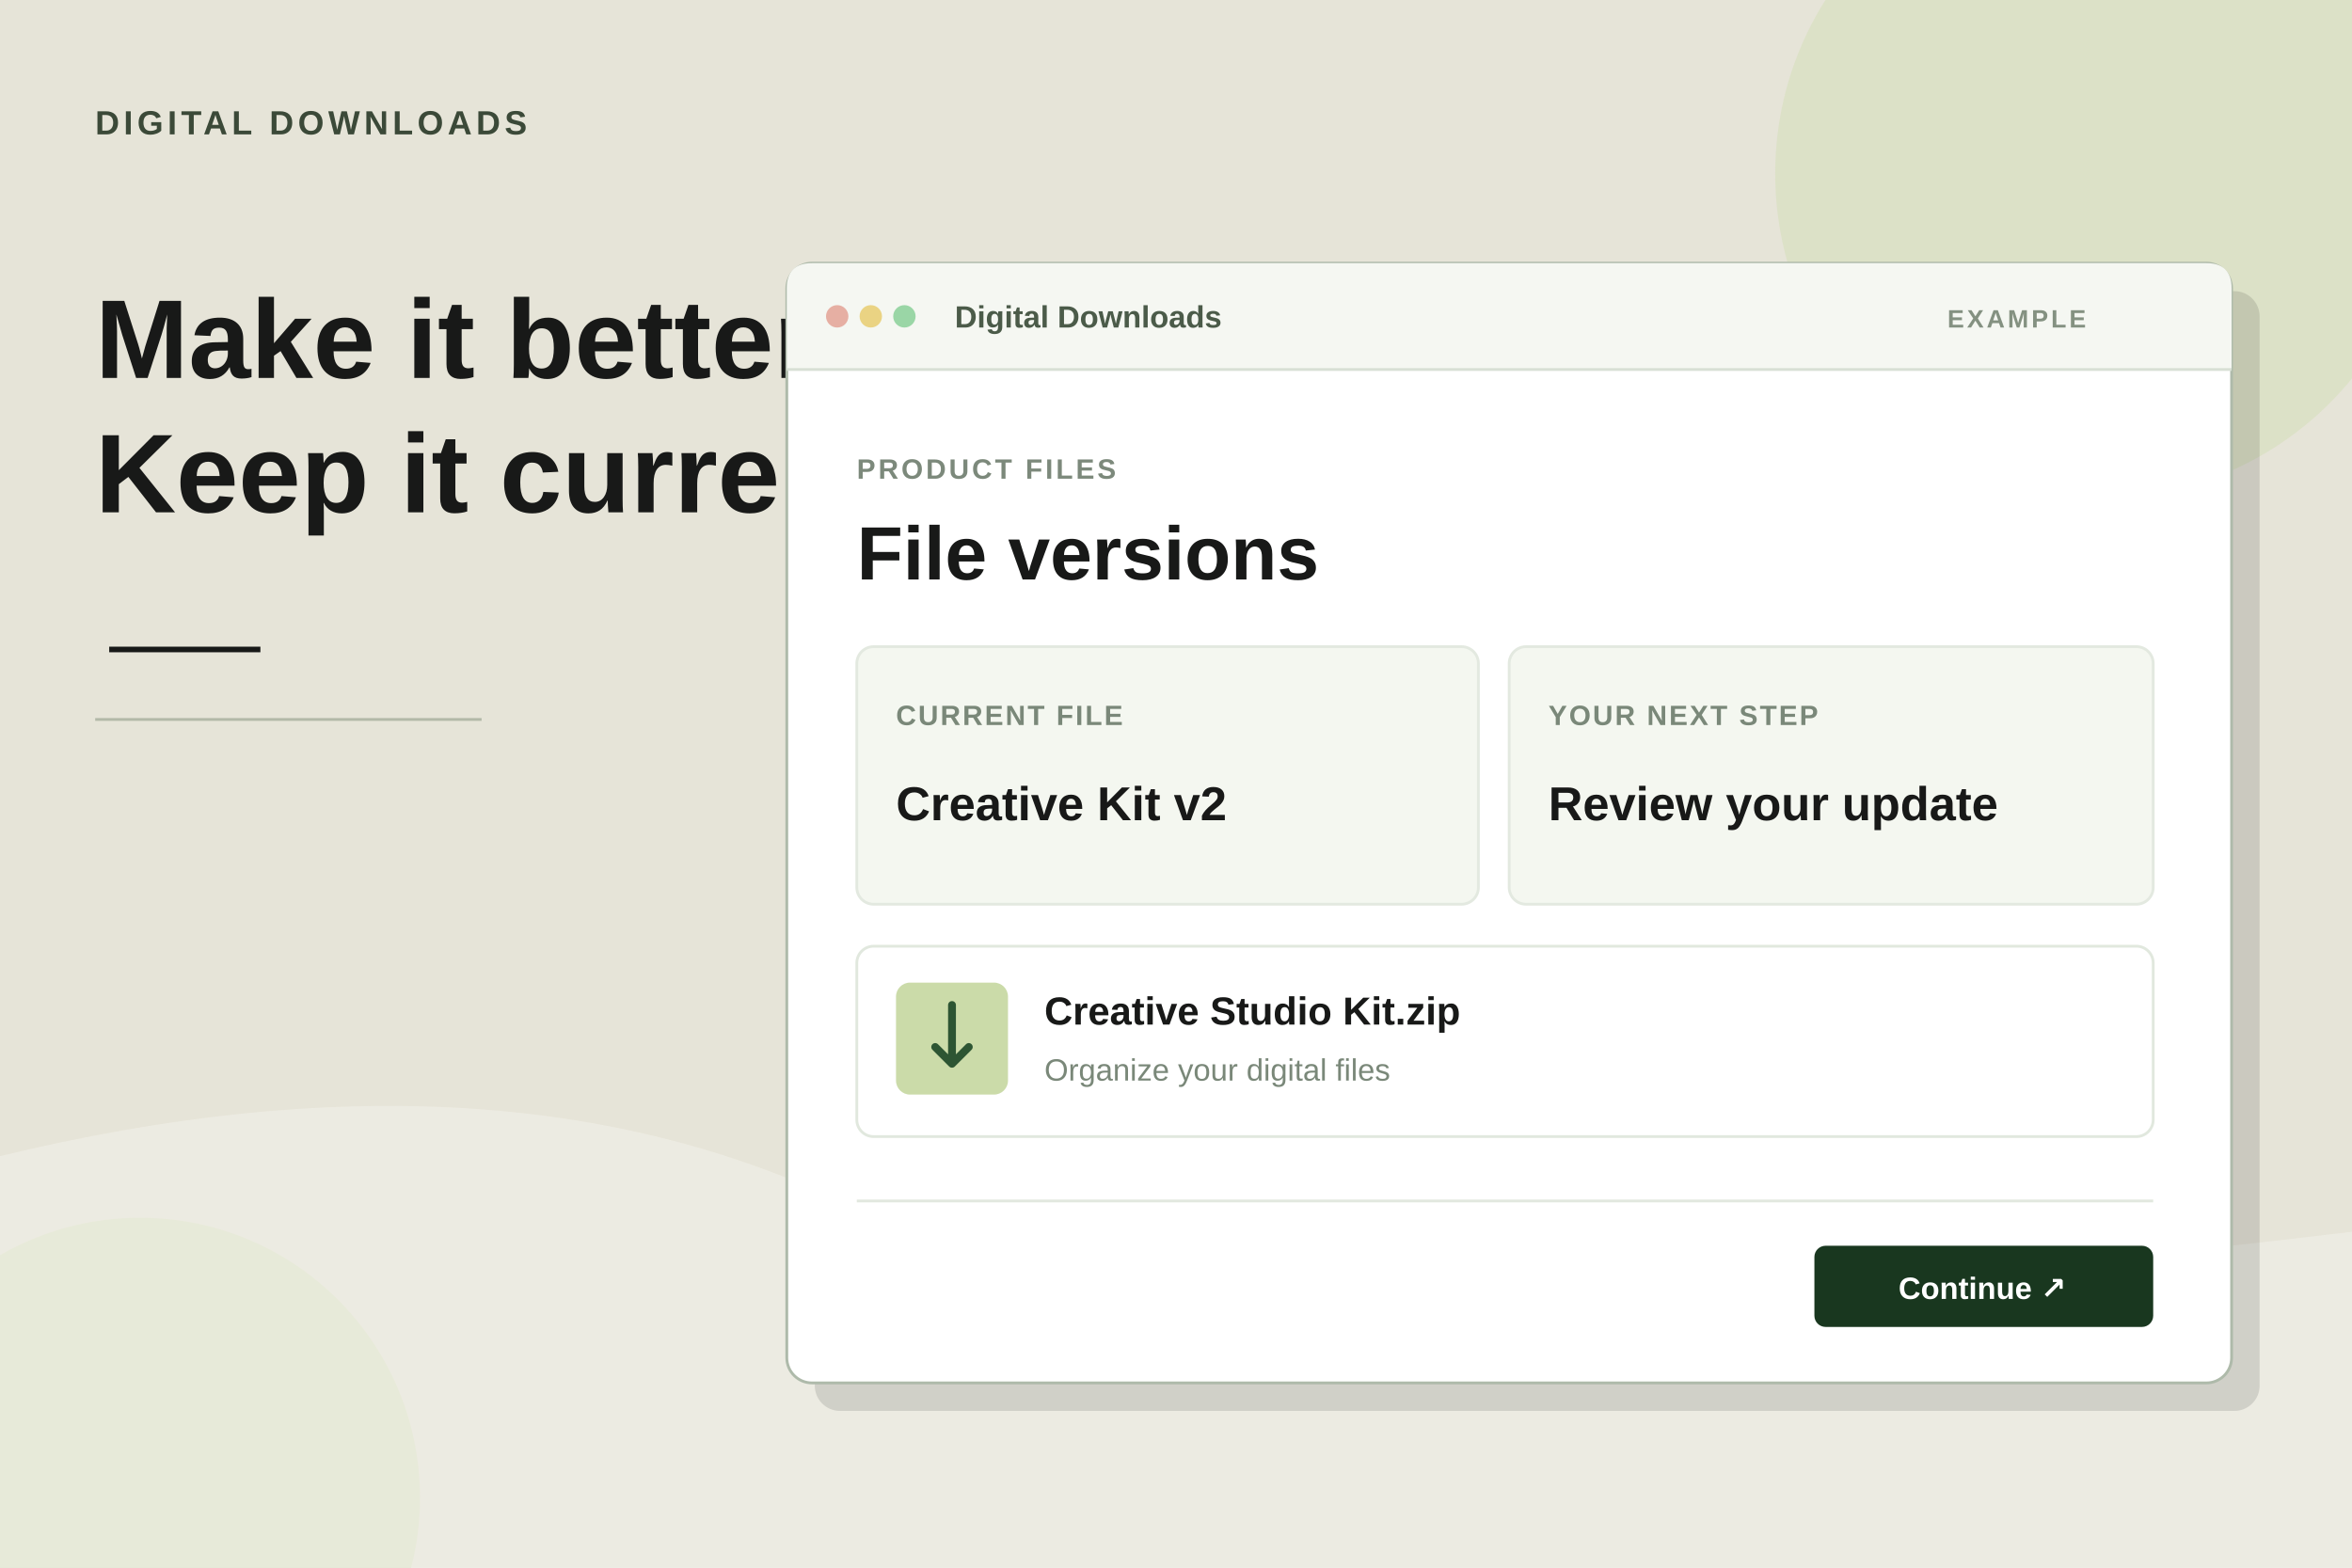
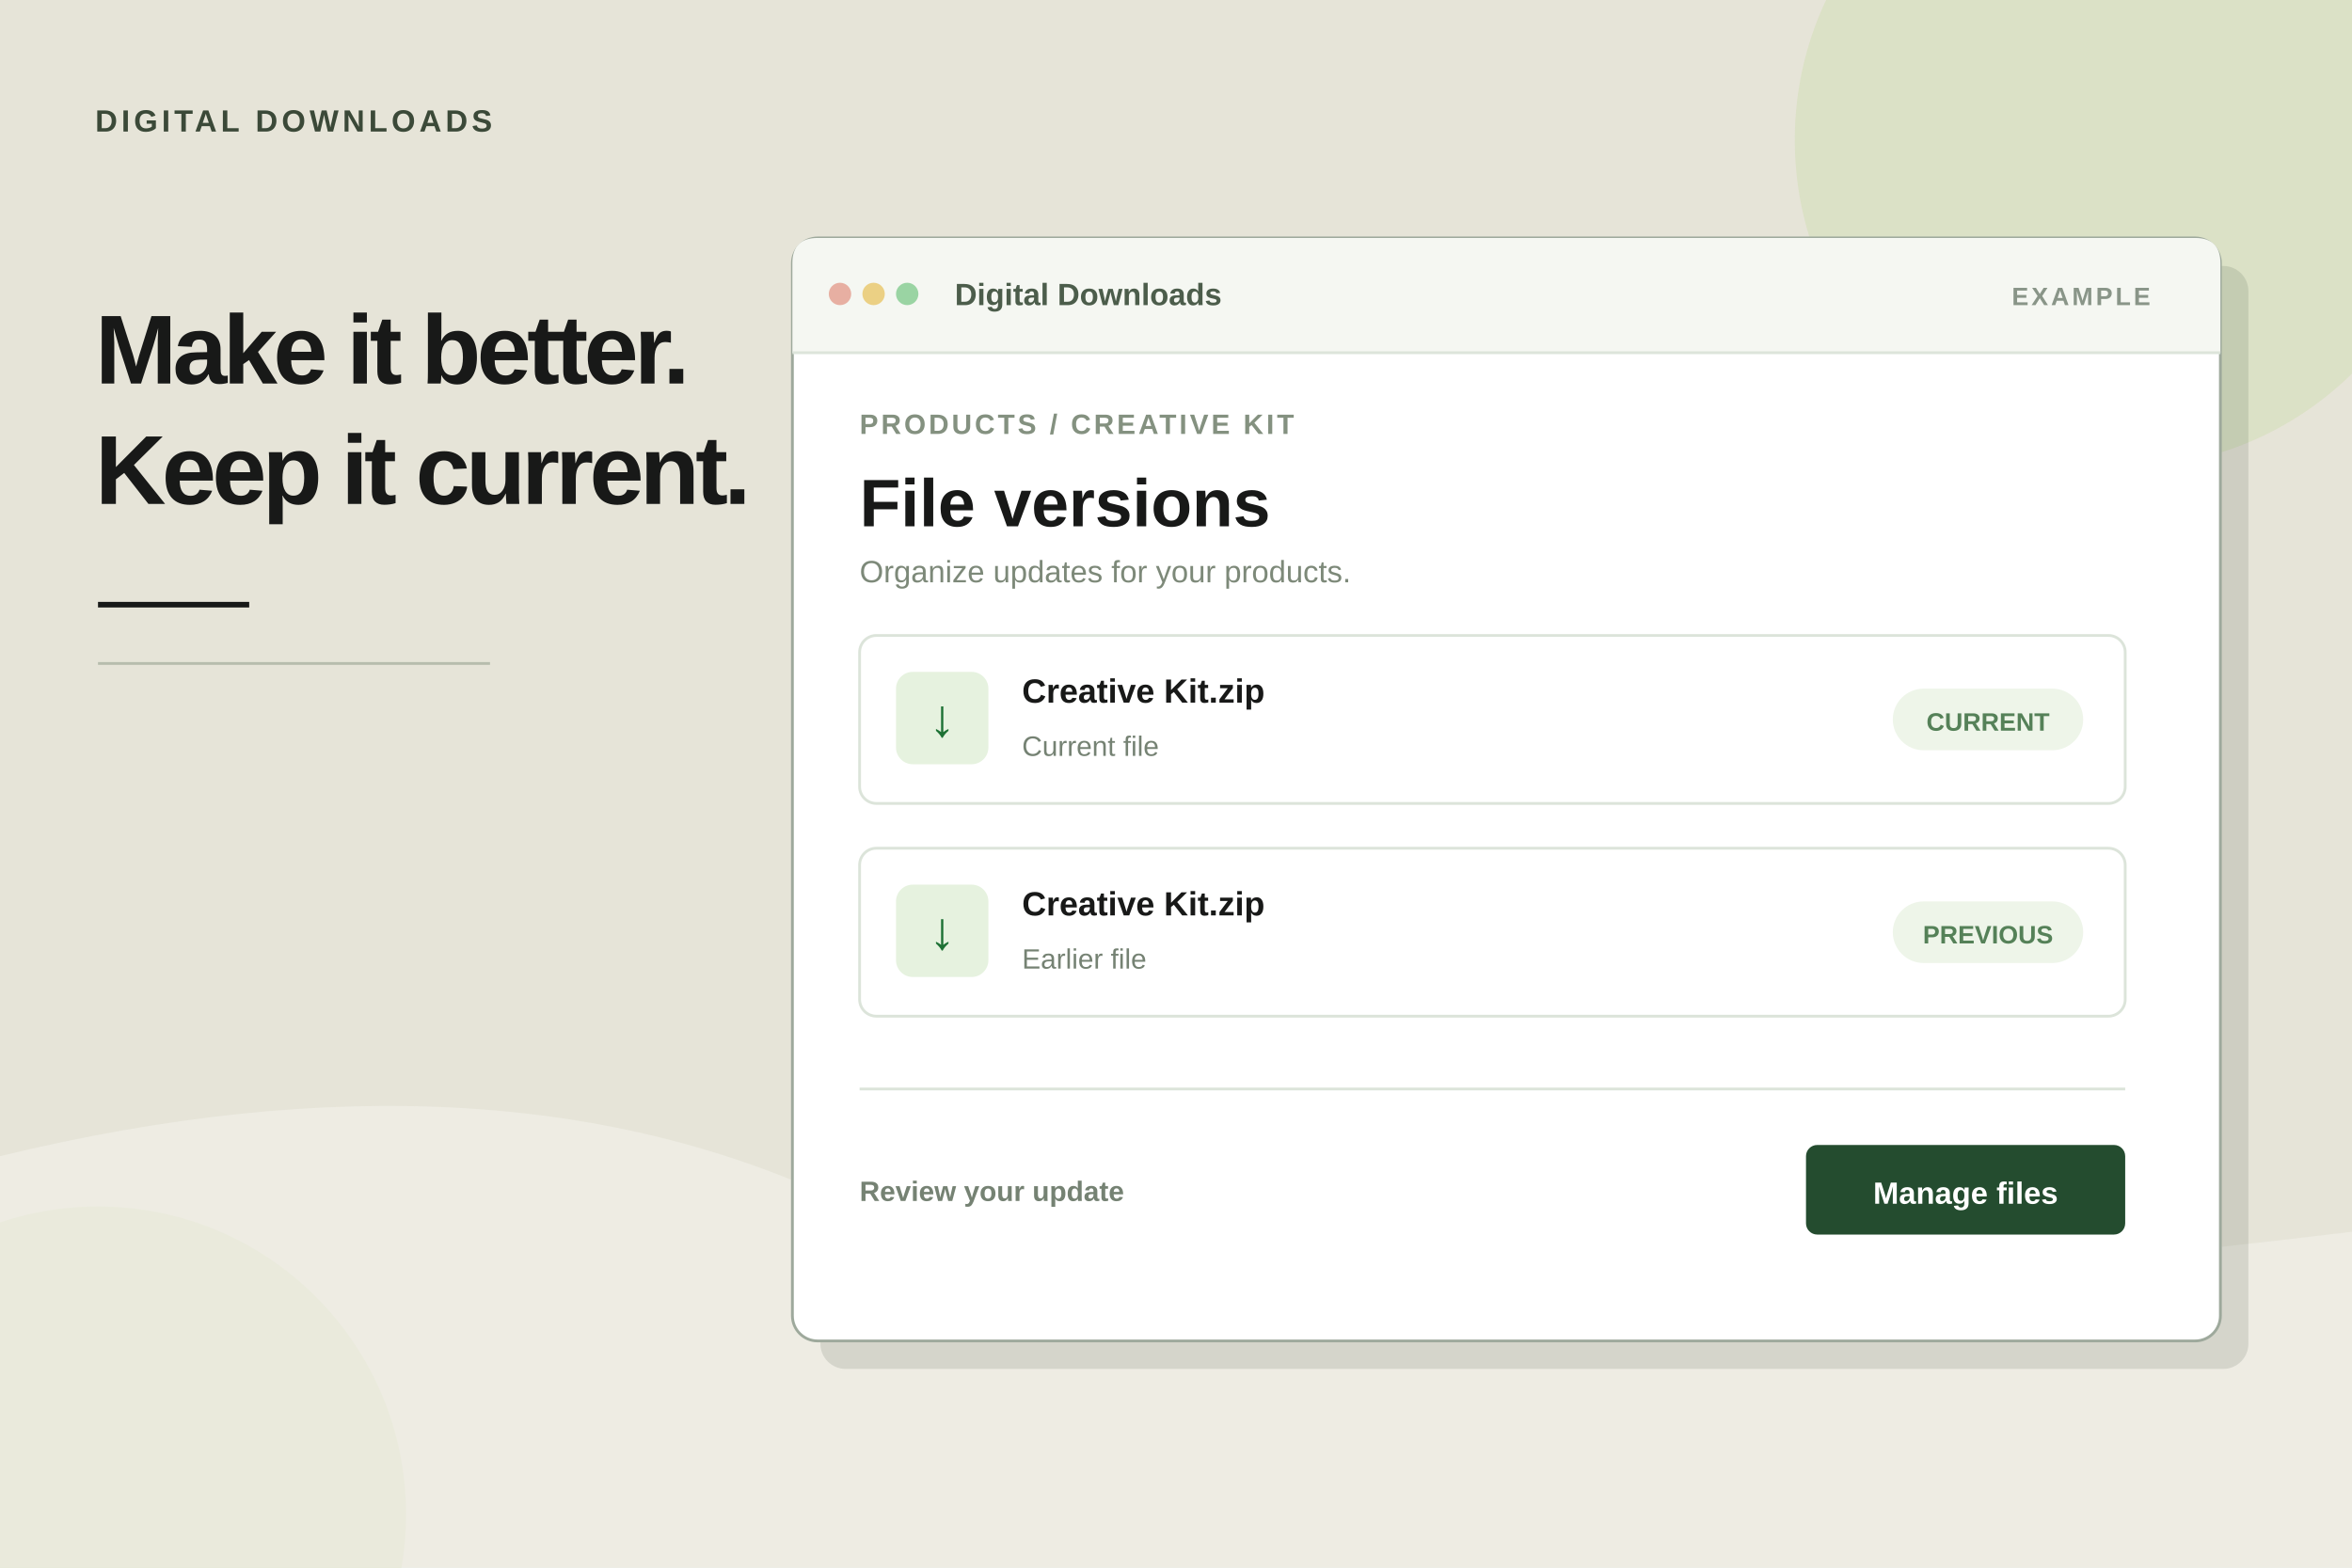
<svg xmlns="http://www.w3.org/2000/svg" width="840" height="560" viewBox="0 0 840 560" role="img">
  <rect width="840" height="560" fill="#e6e4d8" />
-   <circle cx="750" cy="62" r="116" fill="#cbdba9" opacity=".36" />
-   <circle cx="50" cy="535" r="100" fill="#cbdba9" opacity=".32" />
-   <path d="M 0 413 Q 177 370 302 430 T 840 440 V 560 H 0 Z" fill="#f5f4ee" opacity=".45" />
-   <text x="34" y="48" font-family="Arial, sans-serif" font-size="12" font-weight="700" fill="#3b4938" letter-spacing="1.5">DIGITAL DOWNLOADS</text>
-   <text x="34" y="135" font-family="Arial, sans-serif" font-size="40" font-weight="700" fill="#181918" textLength="235" lengthAdjust="spacingAndGlyphs">Make it better.</text>
-   <text x="34" y="183" font-family="Arial, sans-serif" font-size="40" font-weight="700" fill="#181918" textLength="235" lengthAdjust="spacingAndGlyphs">Keep it current.</text>
-   <rect x="291" y="104" width="516" height="400" rx="9" fill="#181918" opacity=".13" />
-   <rect x="281" y="94" width="516" height="400" rx="9" fill="#fff" stroke="#aebaaa" />
-   <path d="M 290 94 H 788 Q 797 94 797 103 V 132 H 281 V 103 Q 281 94 290 94 Z" fill="#f5f7f2" />
-   <path d="M 281 132 H 797" stroke="#d8e0d5" />
-   <circle cx="299" cy="113" r="4" fill="#e6afa3" />
-   <circle cx="311" cy="113" r="4" fill="#ead383" />
-   <circle cx="323" cy="113" r="4" fill="#9ad6a6" />
-   <text x="341" y="117" font-family="Arial, sans-serif" font-size="11" font-weight="700" fill="#4b5b49">Digital Downloads</text>
-   <text x="745" y="117" font-family="Arial, sans-serif" font-size="9" font-weight="700" fill="#849181" text-anchor="end" letter-spacing="1">EXAMPLE</text>
-   <text x="306" y="171" font-family="Arial, sans-serif" font-size="10" font-weight="700" fill="#7c897b" letter-spacing="1">PRODUCT FILES</text>
-   <text x="306" y="207" font-family="Arial, sans-serif" font-size="27" font-weight="700" fill="#181918">File versions</text>
-   <rect x="306" y="231" width="222" height="92" rx="6" fill="#f4f7f0" stroke="#e3e9e0" />
-   <rect x="539" y="231" width="230" height="92" rx="6" fill="#f4f7f0" stroke="#e3e9e0" />
-   <text x="320" y="259" font-family="Arial, sans-serif" font-size="10" font-weight="700" fill="#7a8879" letter-spacing=".7">CURRENT FILE</text>
-   <text x="320" y="293" font-family="Arial, sans-serif" font-size="17" font-weight="700" fill="#181918">Creative Kit v2</text>
-   <text x="553" y="259" font-family="Arial, sans-serif" font-size="10" font-weight="700" fill="#7a8879" letter-spacing=".7">YOUR NEXT STEP</text>
-   <text x="553" y="293" font-family="Arial, sans-serif" font-size="17" font-weight="700" fill="#181918">Review your update</text>
-   <rect x="306" y="338" width="463" height="68" rx="6" fill="#fff" stroke="#e1e8de" />
-   <rect x="320" y="351" width="40" height="40" rx="5" fill="#cbdba9" />
-   <path d="M 340 359 V 379 M 334 374 L 340 380 L 346 374" fill="none" stroke="#2d5533" stroke-width="2.8" stroke-linecap="round" stroke-linejoin="round" />
-   <text x="373" y="366" font-family="Arial, sans-serif" font-size="14" font-weight="700" fill="#181918">Creative Studio Kit.zip</text>
-   <text x="373" y="386" font-family="Arial, sans-serif" font-size="11" font-weight="400" fill="#7a8879">Organize your digital files</text>
-   <path d="M 306 429 H 769" stroke="#e2e8df" />
-   <rect x="648" y="445" width="121" height="29" rx="4" fill="#19371f" />
-   <text x="708" y="464" font-family="Arial, sans-serif" font-size="11" font-weight="700" fill="#fff" text-anchor="middle">Continue  ↗</text>
-   <path d="M 39 232 H 93" stroke="#181918" stroke-width="2" />
-   <path d="M 34 257 H 172" stroke="#7e8d78" stroke-width="1" opacity=".5" />
+   <circle cx="758" cy="50" r="117" fill="#cbdba9" opacity=".4" />
+   <circle cx="35" cy="541" r="110" fill="#cbdba9" opacity=".3" />
+   <path d="M 0 413 Q 177 370 302 430 T 840 440 V 560 H 0 Z" fill="#f5f4ee" opacity=".5" />
+   <text x="34" y="47" font-family="Arial, sans-serif" font-size="11" font-weight="700" fill="#3b4938" letter-spacing="1.4">DIGITAL DOWNLOADS</text>
+   <text x="34" y="137" font-family="Arial, sans-serif" font-size="35" font-weight="700" fill="#181918" letter-spacing="-1.5" textLength="223" lengthAdjust="spacingAndGlyphs">Make it better.</text>
+   <text x="34" y="180" font-family="Arial, sans-serif" font-size="35" font-weight="700" fill="#181918" letter-spacing="-1.5" textLength="223" lengthAdjust="spacingAndGlyphs">Keep it current.</text>
+   <path d="M 35 216 H 89" stroke="#181918" stroke-width="2" />
+   <path d="M 35 237 H 175" stroke="#7e8d78" stroke-width="1" opacity=".45" />
+   <rect x="293" y="95" width="510" height="394" rx="9" fill="#182b1c" stroke="none" opacity=".12" />
+   <rect x="283" y="85" width="510" height="394" rx="9" fill="#fff" stroke="#9ea99c" />
+   <path d="M292 85H784Q793 85 793 94V126H283V94Q283 85 292 85Z" fill="#f5f7f2" />
+   <path d="M283 126H793" stroke="#dce4da" />
+   <circle cx="300" cy="105" r="4" fill="#e7afa2" />
+   <circle cx="312" cy="105" r="4" fill="#ebd084" />
+   <circle cx="324" cy="105" r="4" fill="#9ad4a3" />
+   <text x="341" y="109" font-family="Arial, sans-serif" font-size="11" font-weight="700" fill="#4c5d4b">Digital Downloads</text>
+   <text x="768" y="109" font-family="Arial, sans-serif" font-size="9" font-weight="700" fill="#899588" text-anchor="end" letter-spacing="1">EXAMPLE</text>
+   <text x="307" y="155" font-family="Arial, sans-serif" font-size="10" font-weight="700" fill="#849180" letter-spacing="1">PRODUCTS / CREATIVE KIT</text>
+   <text x="307" y="188" font-family="Arial, sans-serif" font-size="24" font-weight="700" fill="#181918">File versions</text>
+   <text x="307" y="208" font-family="Arial, sans-serif" font-size="11" font-weight="400" fill="#7d8979">Organize updates for your products.</text>
+   <rect x="307" y="227" width="452" height="60" rx="6" fill="#fff" stroke="#dce4da" />
+   <rect x="320" y="240" width="33" height="33" rx="6" fill="#e6f2df" stroke="none" />
+   <text x="336.5" y="263" font-family="Arial, sans-serif" font-size="19" font-weight="700" fill="#1d7134" text-anchor="middle">↓</text>
+   <text x="365" y="251" font-family="Arial, sans-serif" font-size="12" font-weight="700" fill="#181918">Creative Kit.zip</text>
+   <text x="365" y="270" font-family="Arial, sans-serif" font-size="10" font-weight="400" fill="#758273">Current file</text>
+   <rect x="676" y="246" width="68" height="22" rx="11" fill="#eef5e9" stroke="none" />
+   <text x="710" y="261" font-family="Arial, sans-serif" font-size="9" font-weight="700" fill="#558158" text-anchor="middle">CURRENT</text>
+   <rect x="307" y="303" width="452" height="60" rx="6" fill="#fff" stroke="#dce4da" />
+   <rect x="320" y="316" width="33" height="33" rx="6" fill="#e6f2df" stroke="none" />
+   <text x="336.5" y="339" font-family="Arial, sans-serif" font-size="19" font-weight="700" fill="#1d7134" text-anchor="middle">↓</text>
+   <text x="365" y="327" font-family="Arial, sans-serif" font-size="12" font-weight="700" fill="#181918">Creative Kit.zip</text>
+   <text x="365" y="346" font-family="Arial, sans-serif" font-size="10" font-weight="400" fill="#758273">Earlier file</text>
+   <rect x="676" y="322" width="68" height="22" rx="11" fill="#eef5e9" stroke="none" />
+   <text x="710" y="337" font-family="Arial, sans-serif" font-size="9" font-weight="700" fill="#558158" text-anchor="middle">PREVIOUS</text>
+   <path d="M307 389H759" fill="none" stroke="#dce4da" />
+   <text x="307" y="429" font-family="Arial, sans-serif" font-size="10" font-weight="700" fill="#758273">Review your update</text>
+   <rect x="645" y="409" width="114" height="32" rx="4" fill="#244c2f" stroke="none" />
+   <text x="702.0" y="430" font-family="Arial, sans-serif" font-size="11" font-weight="700" fill="#fff" text-anchor="middle">Manage files</text>
</svg>
